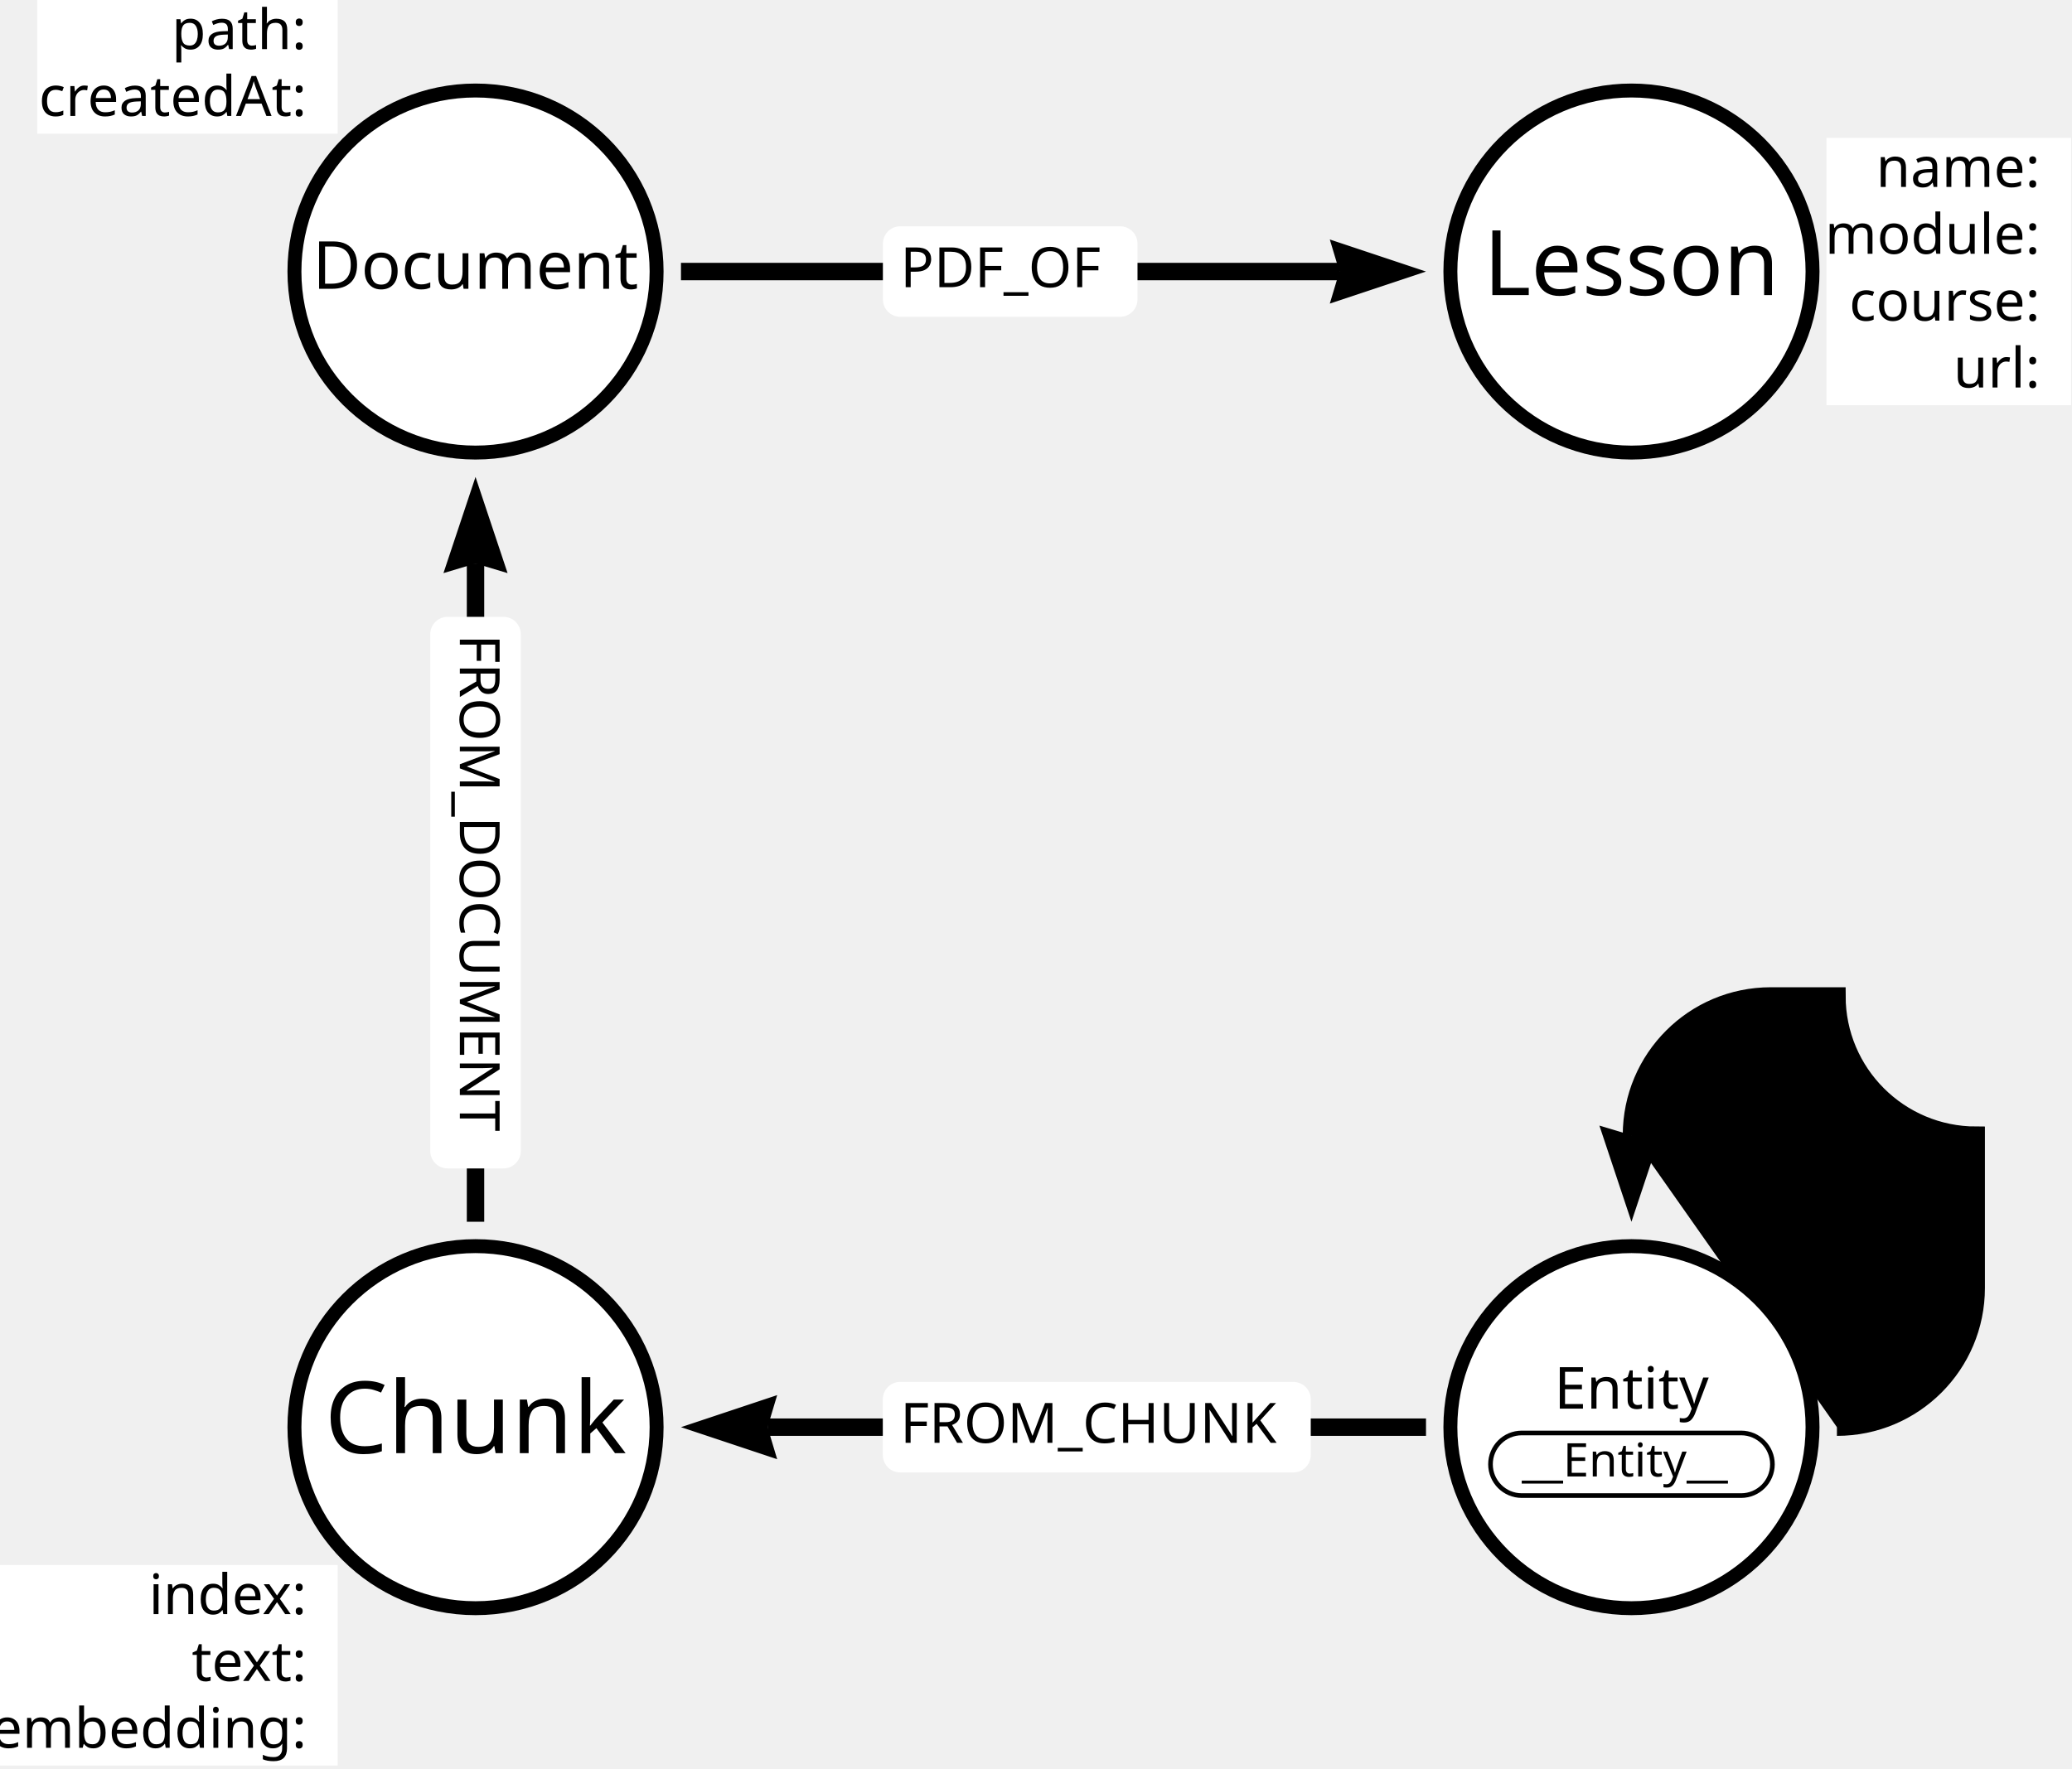
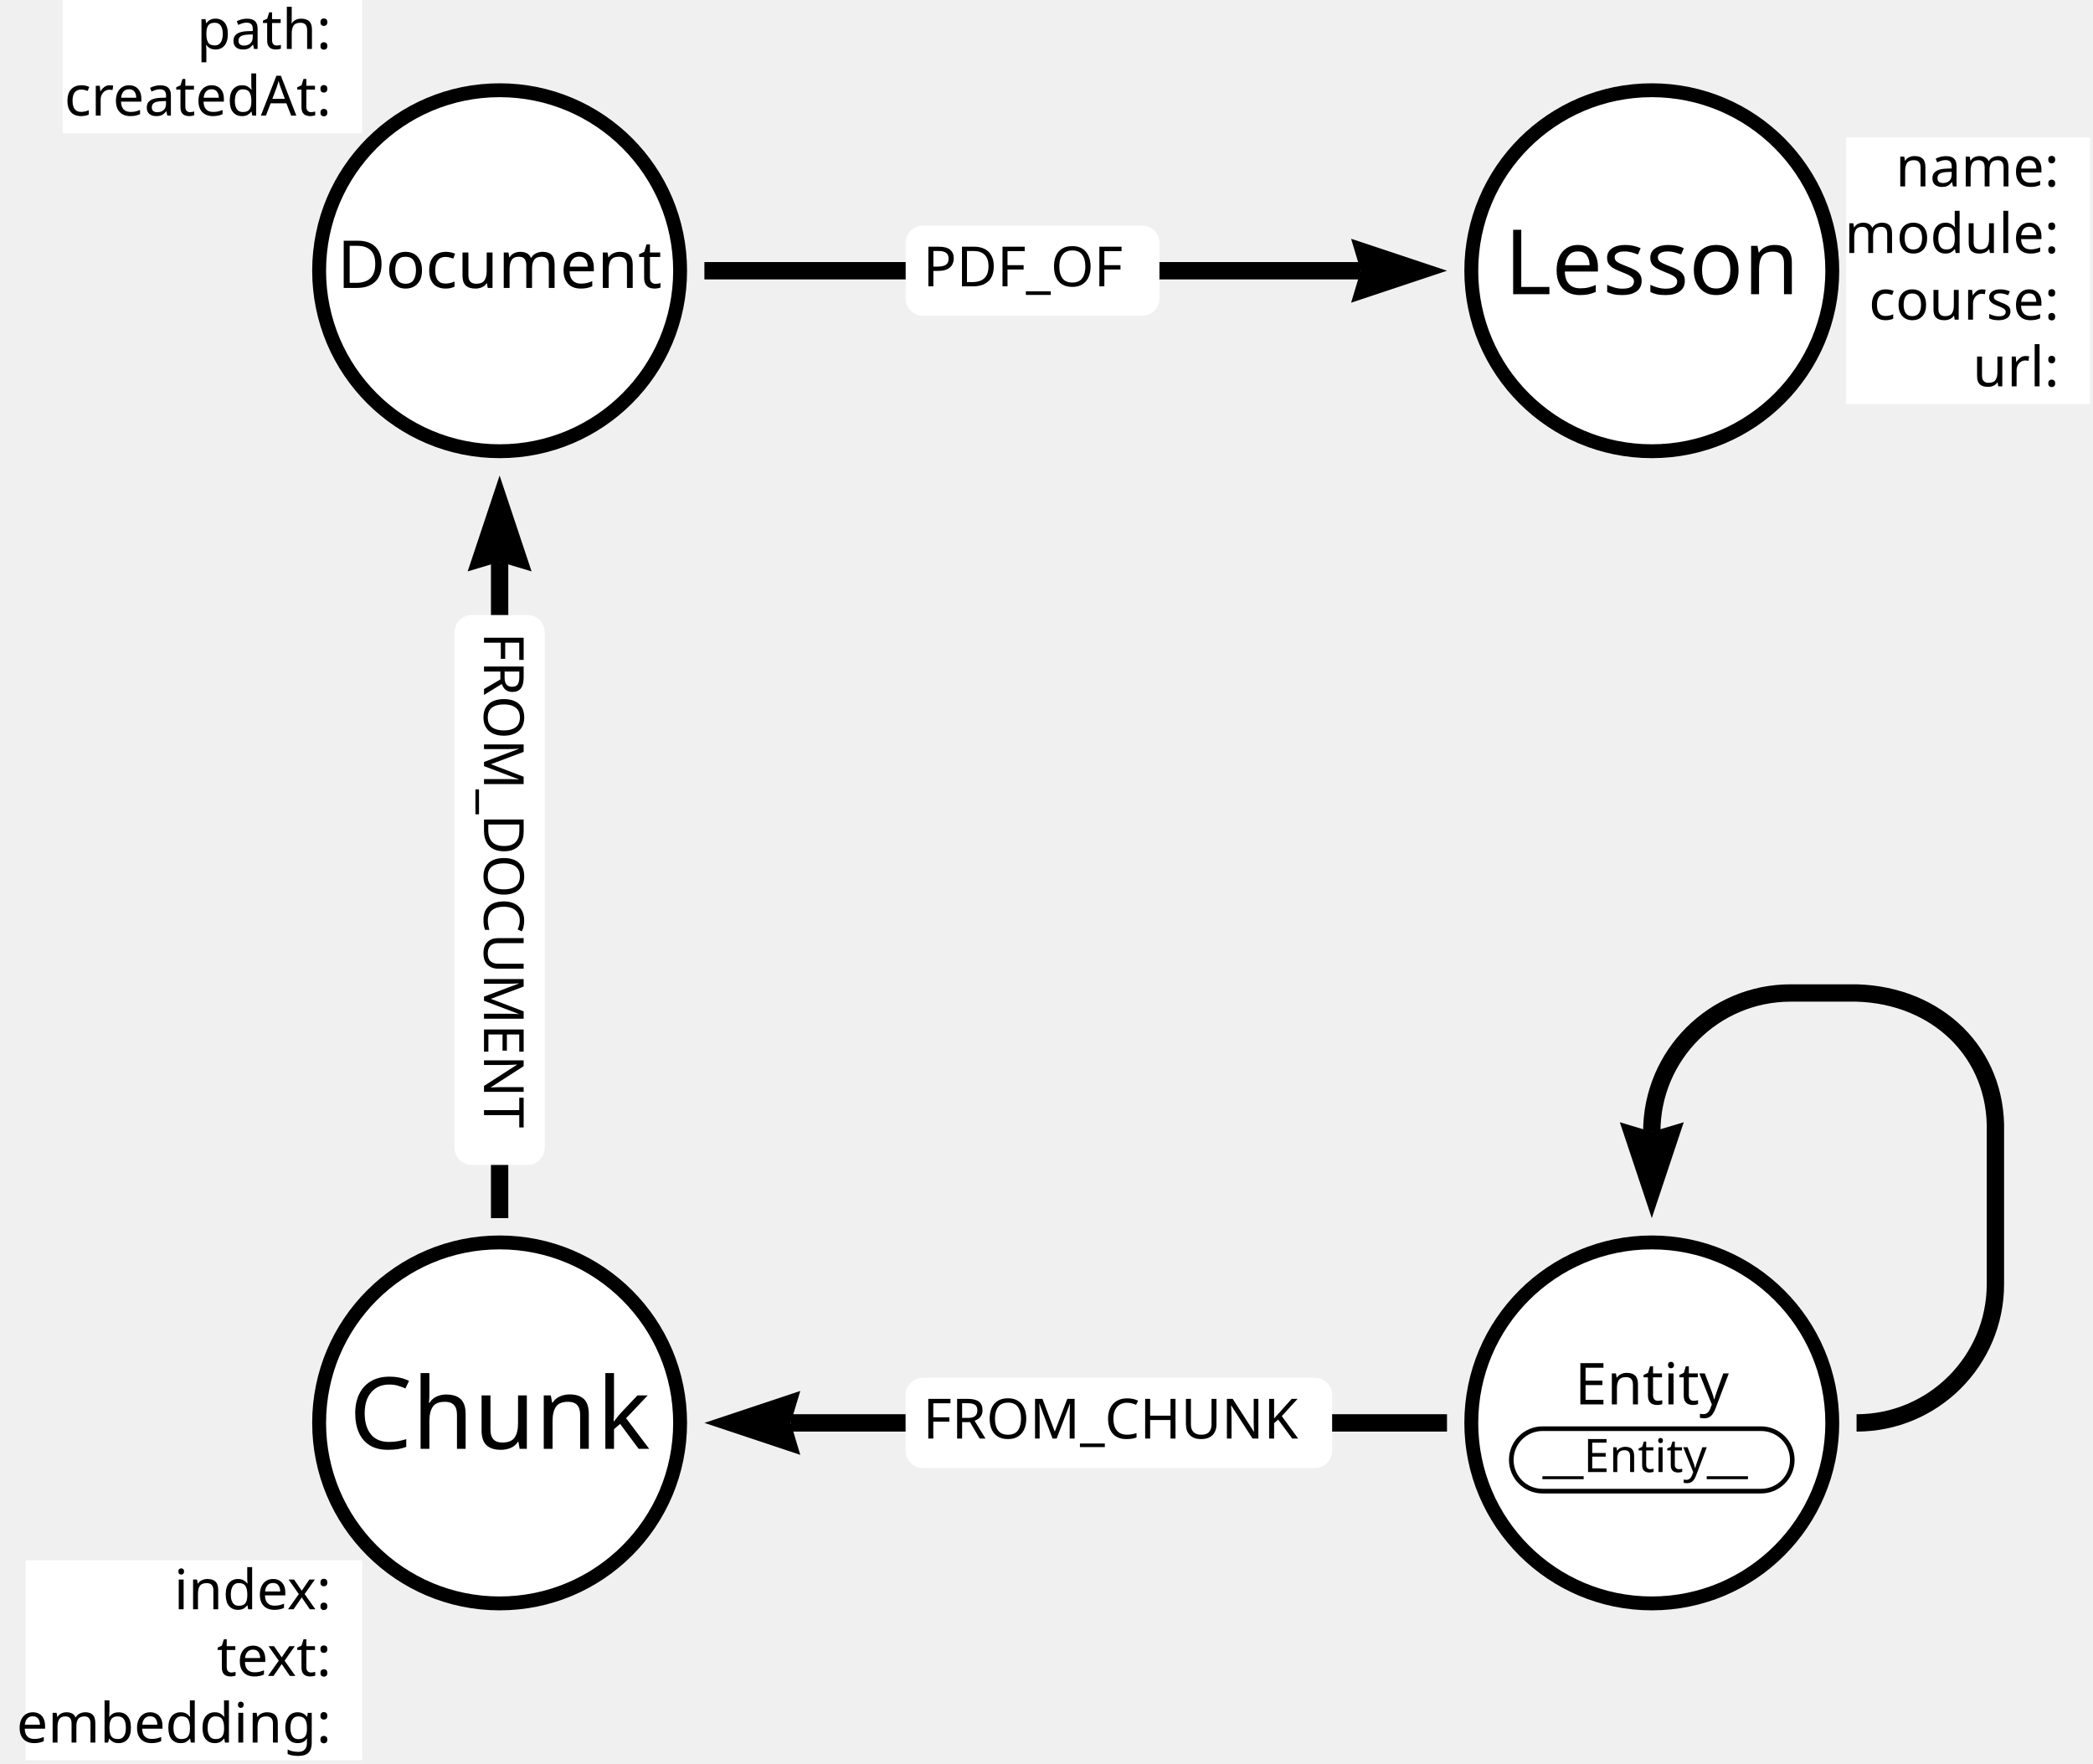
- <svg xmlns="http://www.w3.org/2000/svg" width="595" height="508" viewBox="0 0 595 508">
-   <defs>
-     <style type="text/css" />
+ <svg xmlns="http://www.w3.org/2000/svg" width="603" height="508" viewBox="0 0 603 508" version="1.1" id="svg2611">
+   <defs id="defs2405">
+     <style type="text/css" id="style2403" />
  </defs>
-   <g transform="translate(136.5511 30.96111) scale(1)">
-     <g class="relationship">
-       <g transform="translate(-1.1723460390943958e-32 378.9797) rotate(-90)" stroke-width="5" stroke="#000000">
-         <path d="M 59 0 L 248.081 0" />
-         <polygon points="-24.862,0 -27.625,9.208 0,0 -27.625,-9.208" fill="#000000" transform="translate(272.9428 0) rotate(0)" stroke="none" />
+   <g id="g3300" transform="translate(7.39063)">
+     <g class="relationship" id="g2423" transform="translate(136.5511,30.96111)">
+       <g transform="rotate(-90,189.4898,189.4898)" stroke-width="5" stroke="#000000" id="g2411">
+         <path d="M 59,0 H 248.081" id="path2407" />
+         <polygon points="0,0 -27.625,-9.208 -24.862,0 -27.625,9.208 " fill="#000000" transform="translate(272.9428)" stroke="none" id="polygon2409" />
      </g>
-       <g transform="translate(9.401632978782536e-15 225.4393) rotate(90) translate(0 -13)">
-         <g transform="translate(0 0)">
-           <g transform="translate(-79.21875 0)" fill="#ffffff" stroke="#000000" stroke-width="0">
-             <rect x="0" y="0" width="158.438" height="26" rx="5" ry="5" stroke="none" />
-             <text xml:space="preserve" x="5" y="17.5" stroke="none" text-anchor="left" font-family="sans-serif" font-size="16" font-weight="normal" fill="#000000">FROM_DOCUMENT</text>
+       <g transform="rotate(90,-106.2197,119.2197)" id="g2421">
+         <g id="g2419">
+           <g transform="translate(-79.21875)" fill="#ffffff" stroke="#000000" stroke-width="0" id="g2417">
+             <rect x="0" y="0" width="158.438" height="26" rx="5" ry="5" stroke="none" id="rect2413" />
+             <text xml:space="preserve" x="5" y="17.5" stroke="none" text-anchor="left" font-family="sans-serif" font-size="16px" font-weight="normal" fill="#000000" id="text2415">FROM_DOCUMENT</text>
          </g>
        </g>
      </g>
    </g>
-     <g class="relationship">
-       <g transform="translate(331.9428 378.9797) rotate(180)" stroke-width="5" stroke="#000000">
-         <path d="M 59 0 L 248.081 0" />
-         <polygon points="-24.862,0 -27.625,9.208 0,0 -27.625,-9.208" fill="#000000" transform="translate(272.9428 0) rotate(0)" stroke="none" />
+     <g class="relationship" id="g2441" transform="translate(136.5511,30.96111)">
+       <g transform="rotate(180,165.9714,189.4898)" stroke-width="5" stroke="#000000" id="g2429">
+         <path d="M 59,0 H 248.081" id="path2425" />
+         <polygon points="0,0 -27.625,-9.208 -24.862,0 -27.625,9.208 " fill="#000000" transform="translate(272.9428)" stroke="none" id="polygon2427" />
      </g>
-       <g transform="translate(178.4025 378.9797) rotate(360) translate(0 -13)">
-         <g transform="translate(0 0)">
-           <g transform="translate(-61.44531 0)" fill="#ffffff" stroke="#000000" stroke-width="0">
-             <rect x="0" y="0" width="122.891" height="26" rx="5" ry="5" stroke="none" />
-             <text xml:space="preserve" x="5" y="17.5" stroke="none" text-anchor="left" font-family="sans-serif" font-size="16" font-weight="normal" fill="#000000">FROM_CHUNK</text>
+       <g transform="translate(178.4025,365.9796)" id="g2439">
+         <g id="g2437">
+           <g transform="translate(-61.44531)" fill="#ffffff" stroke="#000000" stroke-width="0" id="g2435">
+             <rect x="0" y="0" width="122.891" height="26" rx="5" ry="5" stroke="none" id="rect2431" />
+             <text xml:space="preserve" x="5" y="17.5" stroke="none" text-anchor="left" font-family="sans-serif" font-size="16px" font-weight="normal" fill="#000000" id="text2433">FROM_CHUNK</text>
          </g>
        </g>
      </g>
    </g>
-     <g class="relationship">
-       <g stroke-width="5" stroke="#000000">
-         <path d="M 390.943 378.98 L 390.943 378.98 A 40 40 0 0 0 430.943 338.98 L 430.943 317.049 L 430.943 295.118 A 40 40 0 0 1 390.943 255.118 L 381.443 255.118 L 371.943 255.118 A 40 40 0 0 0 331.943 295.118 L 331.943 295.118 L 331.943 295.118" />
-         <polygon points="-24.862,0 -27.625,9.208 0,0 -27.625,-9.208" fill="#000000" transform="translate(331.9428 295.1175) rotate(90) translate(24.86215 0)" stroke="none" />
+     <path d="m 527.494,409.941 v 0 c 22.091,0 40,-17.909 40,-40 v -21.931 -21.931 c 0.582,-22.673 -16.714,-39.356 -40,-40 h -9.5 -9.5 c -22.091,0 -40,17.909 -40,40 v 0 0" id="path2443" style="fill:none;stroke:#000000;stroke-width:5" />
+     <polygon points="0,0 -27.625,-9.208 -24.862,0 -27.625,9.208 " fill="#000000" transform="rotate(90,58.77656,409.7173)" stroke="none" id="polygon2445" style="stroke-width:5" />
+     <g class="relationship" id="g2467" transform="translate(136.5511,30.96111)">
+       <g transform="translate(0,47.03687)" stroke-width="5" stroke="#000000" id="g2455">
+         <path d="M 59,0 H 248.081" id="path2451" />
+         <polygon points="0,0 -27.625,-9.208 -24.862,0 -27.625,9.208 " fill="#000000" transform="translate(272.9428)" stroke="none" id="polygon2453" />
      </g>
-     </g>
-     <g class="relationship">
-       <g transform="translate(3.8117408928910077e-32 47.03687) rotate(-1.2264492992300423e-15)" stroke-width="5" stroke="#000000">
-         <path d="M 59 0 L 248.081 0" />
-         <polygon points="-24.862,0 -27.625,9.208 0,0 -27.625,-9.208" fill="#000000" transform="translate(272.9428 0) rotate(0)" stroke="none" />
-       </g>
-       <g transform="translate(153.5403 47.03687) rotate(-1.2264492992300423e-15) translate(0 -13)">
-         <g transform="translate(0 0)">
-           <g transform="translate(-36.55859 0)" fill="#ffffff" stroke="#000000" stroke-width="0">
-             <rect x="0" y="0" width="73.117" height="26" rx="5" ry="5" stroke="none" />
-             <text xml:space="preserve" x="5" y="17.5" stroke="none" text-anchor="left" font-family="sans-serif" font-size="16" font-weight="normal" fill="#000000">PDF_OF</text>
+       <g transform="translate(153.5403,34.03687)" id="g2465">
+         <g id="g2463">
+           <g transform="translate(-36.55859)" fill="#ffffff" stroke="#000000" stroke-width="0" id="g2461">
+             <rect x="0" y="0" width="73.117" height="26" rx="5" ry="5" stroke="none" id="rect2457" />
+             <text xml:space="preserve" x="5" y="17.5" stroke="none" text-anchor="left" font-family="sans-serif" font-size="16px" font-weight="normal" fill="#000000" id="text2459">PDF_OF</text>
          </g>
        </g>
      </g>
    </g>
-     <g class="node">
-       <g fill="#ffffff" stroke="#000000" stroke-width="4">
-         <circle cx="3.8117408928910077e-32" cy="47.037" r="52" />
+     <g class="node" id="g2501" transform="translate(136.5511,30.96111)">
+       <g fill="#ffffff" stroke="#000000" stroke-width="4" id="g2471">
+         <circle cx="3.8117409e-32" cy="47.037" r="52" id="circle2469" />
      </g>
-       <g transform="translate(3.8117408928910077e-32 47.03687)">
-         <g transform="scale(0.38086) translate(0 0)">
-           <g transform="translate(0 0)">
-             <g font-family="sans-serif" font-size="50" font-weight="normal" fill="#000000" text-anchor="middle">
-               <text xml:space="preserve" x="0" y="13" stroke="none">Document</text>
+       <g transform="translate(0,47.03687)" id="g2499">
+         <g transform="scale(0.38086)" id="g2479">
+           <g id="g2477">
+             <g font-family="sans-serif" font-size="50px" font-weight="normal" fill="#000000" text-anchor="middle" id="g2475">
+               <text xml:space="preserve" x="0" y="13" stroke="none" id="text2473">Document</text>
            </g>
          </g>
        </g>
-         <g transform="translate(-39.59798 -77.99798)">
-           <g transform="translate(0 0)">
-             <g transform="translate(-86.26562 0)" fill="white">
-               <rect x="0" y="0" width="86.266" height="38.4" rx="0" ry="0" stroke="none" />
-               <g font-family="sans-serif" font-size="16" font-weight="normal" fill="#000000" text-anchor="end">
-                 <text xml:space="preserve" x="77.375" y="14.1" stroke="none">path:</text>
-                 <text xml:space="preserve" x="81.82" y="14.1" stroke="none" text-anchor="start" />
-                 <text xml:space="preserve" x="77.375" y="33.3" stroke="none" text-anchor="end">createdAt:</text>
-                 <text xml:space="preserve" x="81.82" y="33.3" stroke="none" text-anchor="start" />
+         <g transform="translate(-39.59798,-77.99798)" id="g2497">
+           <g id="g2495">
+             <g transform="translate(-86.26562)" fill="#ffffff" id="g2493">
+               <rect x="0" y="0" width="86.266" height="38.4" rx="0" ry="0" stroke="none" id="rect2481" />
+               <g font-family="sans-serif" font-size="16px" font-weight="normal" fill="#000000" text-anchor="end" id="g2491">
+                 <text xml:space="preserve" x="77.375" y="14.1" stroke="none" id="text2483">path:</text>
+                 <text xml:space="preserve" x="81.82" y="14.1" stroke="none" text-anchor="start" id="text2485" />
+                 <text xml:space="preserve" x="77.375" y="33.3" stroke="none" text-anchor="end" id="text2487">createdAt:</text>
+                 <text xml:space="preserve" x="81.82" y="33.3" stroke="none" text-anchor="start" id="text2489" />
              </g>
            </g>
          </g>
        </g>
      </g>
    </g>
-     <g class="node">
-       <g fill="#ffffff" stroke="#000000" stroke-width="4">
-         <circle cx="-1.1723460390943958e-32" cy="378.98" r="52" />
+     <g class="node" id="g2539" transform="translate(136.5511,30.96111)">
+       <g fill="#ffffff" stroke="#000000" stroke-width="4" id="g2505">
+         <circle cx="-1.172346e-32" cy="378.98" r="52" id="circle2503" />
      </g>
-       <g transform="translate(-1.1723460390943958e-32 378.9797)">
-         <g transform="scale(0.5742192) translate(0 0)">
-           <g transform="translate(0 0)">
-             <g font-family="sans-serif" font-size="50" font-weight="normal" fill="#000000" text-anchor="middle">
-               <text xml:space="preserve" x="0" y="13" stroke="none">Chunk</text>
+       <g transform="translate(0,378.9796)" id="g2537">
+         <g transform="scale(0.5742192)" id="g2513">
+           <g id="g2511">
+             <g font-family="sans-serif" font-size="50px" font-weight="normal" fill="#000000" text-anchor="middle" id="g2509">
+               <text xml:space="preserve" x="0" y="13" stroke="none" id="text2507">Chunk</text>
            </g>
          </g>
        </g>
-         <g transform="translate(-39.59798 39.59798)">
-           <g transform="translate(0 0)">
-             <g transform="translate(-96.95312 0)" fill="white">
-               <rect x="0" y="0" width="96.953" height="57.6" rx="0" ry="0" stroke="none" />
-               <g font-family="sans-serif" font-size="16" font-weight="normal" fill="#000000" text-anchor="end">
-                 <text xml:space="preserve" x="88.062" y="14.1" stroke="none">index:</text>
-                 <text xml:space="preserve" x="92.508" y="14.1" stroke="none" text-anchor="start" />
-                 <text xml:space="preserve" x="88.062" y="33.3" stroke="none" text-anchor="end">text:</text>
-                 <text xml:space="preserve" x="92.508" y="33.3" stroke="none" text-anchor="start" />
-                 <text xml:space="preserve" x="88.062" y="52.5" stroke="none" text-anchor="end">embedding:</text>
-                 <text xml:space="preserve" x="92.508" y="52.5" stroke="none" text-anchor="start" />
+         <g transform="translate(-39.59798,39.59798)" id="g2535">
+           <g id="g2533">
+             <g transform="translate(-96.95312)" fill="#ffffff" id="g2531">
+               <rect x="0" y="0" width="96.953" height="57.6" rx="0" ry="0" stroke="none" id="rect2515" />
+               <g font-family="sans-serif" font-size="16px" font-weight="normal" fill="#000000" text-anchor="end" id="g2529">
+                 <text xml:space="preserve" x="88.062" y="14.1" stroke="none" id="text2517">index:</text>
+                 <text xml:space="preserve" x="92.508" y="14.1" stroke="none" text-anchor="start" id="text2519" />
+                 <text xml:space="preserve" x="88.062" y="33.3" stroke="none" text-anchor="end" id="text2521">text:</text>
+                 <text xml:space="preserve" x="92.508" y="33.3" stroke="none" text-anchor="start" id="text2523" />
+                 <text xml:space="preserve" x="88.062" y="52.5" stroke="none" text-anchor="end" id="text2525">embedding:</text>
+                 <text xml:space="preserve" x="92.508" y="52.5" stroke="none" text-anchor="start" id="text2527" />
              </g>
            </g>
          </g>
        </g>
      </g>
    </g>
-     <g class="node">
-       <g fill="#ffffff" stroke="#000000" stroke-width="4">
-         <circle cx="331.943" cy="378.98" r="52" />
+     <g class="node" id="g2565" transform="translate(136.5511,30.96111)">
+       <g fill="#ffffff" stroke="#000000" stroke-width="4" id="g2543">
+         <circle cx="331.943" cy="378.98" r="52" id="circle2541" />
      </g>
-       <g transform="translate(331.9428 378.9797)">
-         <g transform="scale(0.3331406) translate(0 -59)">
-           <g transform="translate(0 0)">
-             <g fill="#000000" font-family="sans-serif" font-size="50" font-weight="normal" text-anchor="middle">
-               <text xml:space="preserve" x="0" y="43" stroke="none">Entity</text>
+       <g transform="translate(331.9428,378.9796)" id="g2563">
+         <g transform="matrix(0.3331406,0,0,0.3331406,0,-19.65529)" id="g2561">
+           <g id="g2549">
+             <g fill="#000000" font-family="sans-serif" font-size="50px" font-weight="normal" text-anchor="middle" id="g2547">
+               <text xml:space="preserve" x="0" y="43" stroke="none" id="text2545">Entity</text>
            </g>
          </g>
-           <g transform="translate(0 64)">
-             <g transform="translate(-121.5117 0)">
-               <g fill="#ffffff" stroke="#000000" stroke-width="4">
-                 <rect x="0" y="0" width="243.023" height="54" rx="27" ry="27" />
-                 <text xml:space="preserve" x="27" y="37.5" stroke="none" font-family="sans-serif" font-size="40" font-weight="normal" fill="#000000">__Entity__</text>
+           <g transform="translate(0,64)" id="g2559">
+             <g transform="translate(-121.5117)" id="g2557">
+               <g fill="#ffffff" stroke="#000000" stroke-width="4" id="g2555">
+                 <rect x="0" y="0" width="243.023" height="54" rx="27" ry="27" id="rect2551" />
+                 <text xml:space="preserve" x="27" y="37.5" stroke="none" font-family="sans-serif" font-size="40px" font-weight="normal" fill="#000000" id="text2553">__Entity__</text>
              </g>
            </g>
          </g>
        </g>
      </g>
    </g>
-     <g class="node">
-       <g fill="#ffffff" stroke="#000000" stroke-width="4">
-         <circle cx="331.943" cy="47.037" r="52" />
+     <g class="node" id="g2607" transform="translate(136.5511,30.96111)">
+       <g fill="#ffffff" stroke="#000000" stroke-width="4" id="g2569">
+         <circle cx="331.943" cy="47.037" r="52" id="circle2567" />
      </g>
-       <g transform="translate(331.9428 47.03687)">
-         <g transform="scale(0.5195317) translate(0 0)">
-           <g transform="translate(0 0)">
-             <g font-family="sans-serif" font-size="50" font-weight="normal" fill="#000000" text-anchor="middle">
-               <text xml:space="preserve" x="0" y="13" stroke="none">Lesson</text>
+       <g transform="translate(331.9428,47.03687)" id="g2605">
+         <g transform="scale(0.5195317)" id="g2577">
+           <g id="g2575">
+             <g font-family="sans-serif" font-size="50px" font-weight="normal" fill="#000000" text-anchor="middle" id="g2573">
+               <text xml:space="preserve" x="0" y="13" stroke="none" id="text2571">Lesson</text>
            </g>
          </g>
        </g>
-         <g transform="translate(56 -38.4)">
-           <g transform="translate(0 0)">
-             <g transform="translate(0 0)" fill="white">
-               <rect x="0" y="0" width="70.258" height="76.8" rx="0" ry="0" stroke="none" />
-               <g font-family="sans-serif" font-size="16" font-weight="normal" fill="#000000" text-anchor="end">
-                 <text xml:space="preserve" x="61.367" y="14.1" stroke="none">name:</text>
-                 <text xml:space="preserve" x="65.812" y="14.1" stroke="none" text-anchor="start" />
-                 <text xml:space="preserve" x="61.367" y="33.3" stroke="none" text-anchor="end">module:</text>
-                 <text xml:space="preserve" x="65.812" y="33.3" stroke="none" text-anchor="start" />
-                 <text xml:space="preserve" x="61.367" y="52.5" stroke="none" text-anchor="end">course:</text>
-                 <text xml:space="preserve" x="65.812" y="52.5" stroke="none" text-anchor="start" />
-                 <text xml:space="preserve" x="61.367" y="71.7" stroke="none" text-anchor="end">url:</text>
-                 <text xml:space="preserve" x="65.812" y="71.7" stroke="none" text-anchor="start" />
+         <g transform="translate(56,-38.4)" id="g2603">
+           <g id="g2601">
+             <g fill="#ffffff" id="g2599">
+               <rect x="0" y="0" width="70.258" height="76.8" rx="0" ry="0" stroke="none" id="rect2579" />
+               <g font-family="sans-serif" font-size="16px" font-weight="normal" fill="#000000" text-anchor="end" id="g2597">
+                 <text xml:space="preserve" x="61.367" y="14.1" stroke="none" id="text2581">name:</text>
+                 <text xml:space="preserve" x="65.812" y="14.1" stroke="none" text-anchor="start" id="text2583" />
+                 <text xml:space="preserve" x="61.367" y="33.3" stroke="none" text-anchor="end" id="text2585">module:</text>
+                 <text xml:space="preserve" x="65.812" y="33.3" stroke="none" text-anchor="start" id="text2587" />
+                 <text xml:space="preserve" x="61.367" y="52.5" stroke="none" text-anchor="end" id="text2589">course:</text>
+                 <text xml:space="preserve" x="65.812" y="52.5" stroke="none" text-anchor="start" id="text2591" />
+                 <text xml:space="preserve" x="61.367" y="71.7" stroke="none" text-anchor="end" id="text2593">url:</text>
+                 <text xml:space="preserve" x="65.812" y="71.7" stroke="none" text-anchor="start" id="text2595" />
              </g>
            </g>
          </g>
        </g>
      </g>
    </g>
  </g>
</svg>
